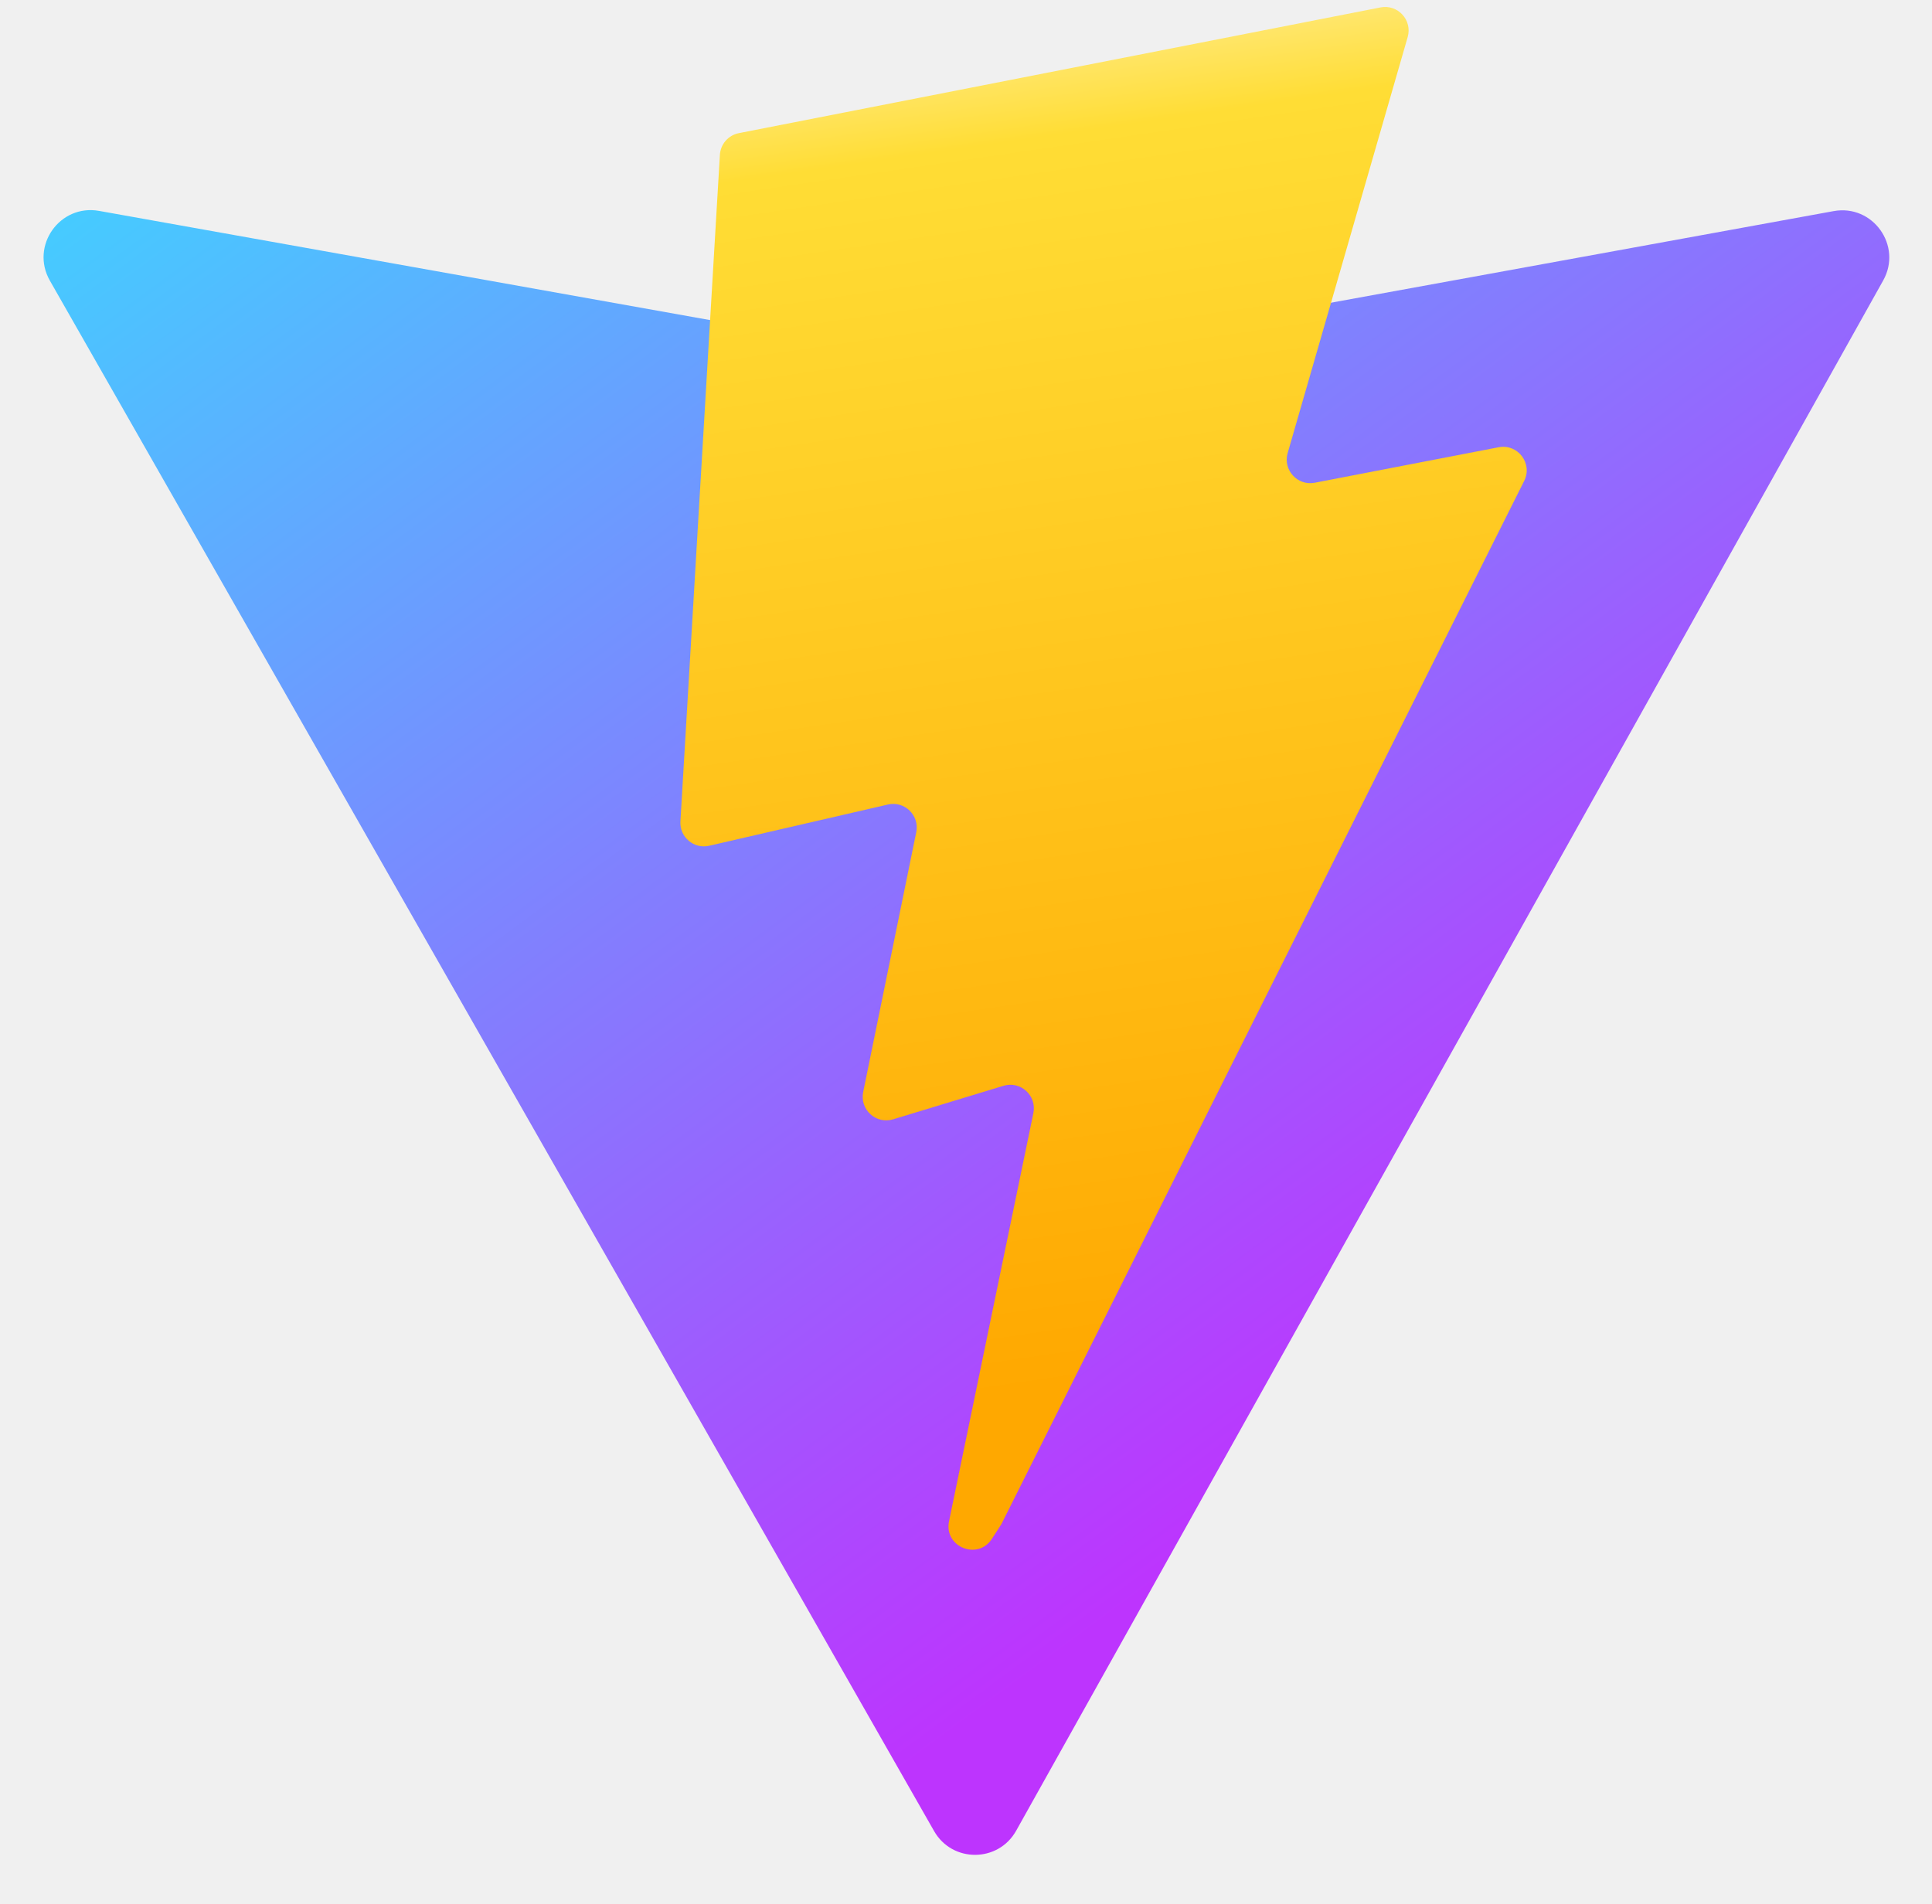
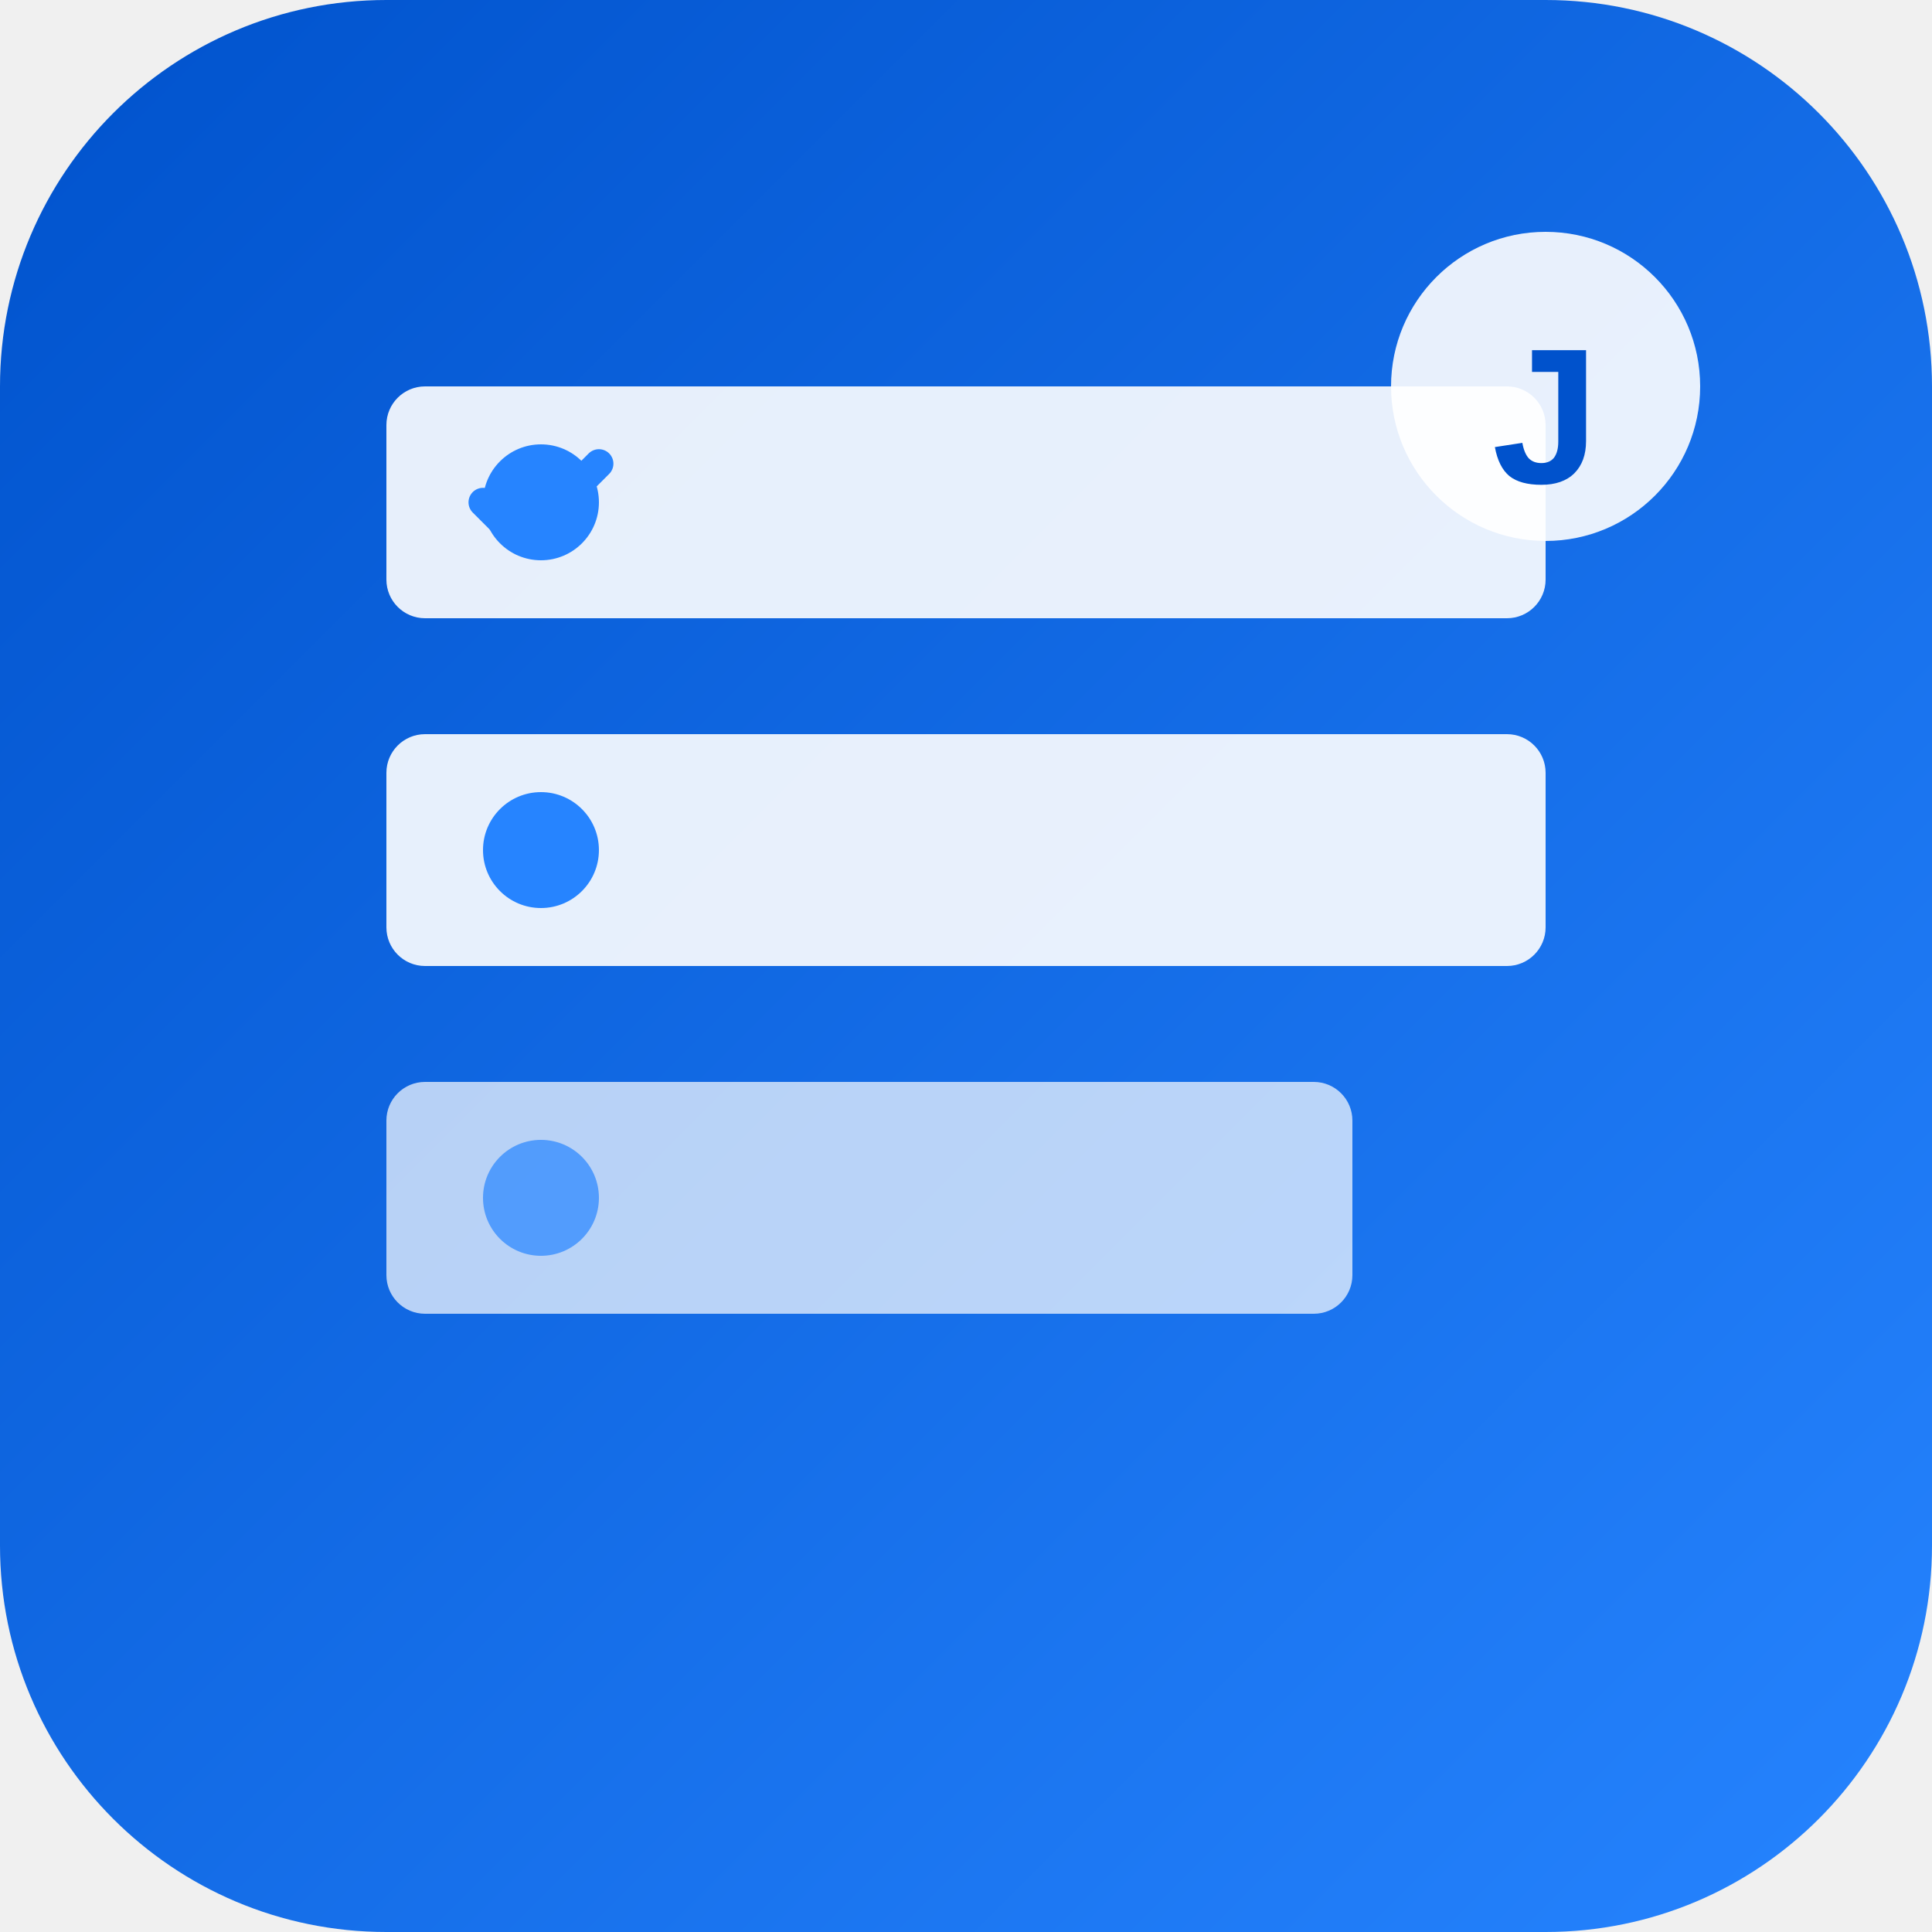
- <svg xmlns="http://www.w3.org/2000/svg" width="410" height="404" viewBox="0 0 410 404" fill="none">
-   <path d="M399.641 59.525L215.643 388.545C211.844 395.338 202.084 395.378 198.228 388.618L10.582 59.556C6.381 52.19 12.68 43.267 21.028 44.759L205.223 77.682C206.398 77.892 207.601 77.89 208.776 77.676L389.119 44.806C397.439 43.289 403.768 52.143 399.641 59.525Z" fill="url(#paint0_linear)" />
-   <path d="M292.965 1.574L156.801 28.255C154.563 28.694 152.906 30.59 152.771 32.866L144.395 174.33C144.198 177.662 147.258 180.248 150.51 179.498L188.42 170.749C191.967 169.931 195.172 173.055 194.443 176.622L183.18 231.775C182.422 235.487 185.907 238.661 189.532 237.56L212.947 230.446C216.577 229.344 220.065 232.527 219.297 236.242L201.398 322.875C200.278 328.294 207.486 331.249 210.492 326.603L212.5 323.5L323.454 102.072C325.312 98.365 322.108 94.137 318.036 94.923L279.014 102.454C275.347 103.161 272.227 99.746 273.262 96.158L298.731 7.867C299.767 4.273 296.636 0.855 292.965 1.574Z" fill="url(#paint1_linear)" />
+ <svg xmlns="http://www.w3.org/2000/svg" viewBox="0 0 100 100">
  <defs>
-     <linearGradient id="paint0_linear" x1="6" y1="33" x2="235" y2="344" gradientUnits="userSpaceOnUse">
-       <stop stop-color="#41D1FF" />
-       <stop offset="1" stop-color="#BD34FE" />
-     </linearGradient>
-     <linearGradient id="paint1_linear" x1="194.651" y1="8.818" x2="236.076" y2="292.989" gradientUnits="userSpaceOnUse">
-       <stop stop-color="#FFEA83" />
-       <stop offset="0.083" stop-color="#FFDD35" />
-       <stop offset="1" stop-color="#FFA800" />
+     <linearGradient id="grad" x1="0%" y1="0%" x2="100%" y2="100%">
+       <stop offset="0%" style="stop-color:#0052CC;stop-opacity:1" />
+       <stop offset="100%" style="stop-color:#2684FF;stop-opacity:1" />
    </linearGradient>
  </defs>
+   <rect width="100" height="100" rx="20" fill="url(#grad)" />
+   <g transform="translate(20, 20)">
+     <rect x="0" y="0" width="60" height="12" rx="2" fill="white" opacity="0.9" />
+     <circle cx="8" cy="6" r="3" fill="#2684FF" />
+     <rect x="0" y="18" width="60" height="12" rx="2" fill="white" opacity="0.9" />
+     <circle cx="8" cy="24" r="3" fill="#2684FF" />
+     <rect x="0" y="36" width="50" height="12" rx="2" fill="white" opacity="0.7" />
+     <circle cx="8" cy="42" r="3" fill="#2684FF" opacity="0.7" />
+     <path d="M 5 6 L 7 8 L 11 4" stroke="#2684FF" stroke-width="1.5" fill="none" stroke-linecap="round" stroke-linejoin="round" />
+   </g>
+   <circle cx="80" cy="20" r="8" fill="white" opacity="0.9" />
+   <text x="80" y="25" font-family="Arial, sans-serif" font-size="10" font-weight="bold" fill="#0052CC" text-anchor="middle">J</text>
</svg>
